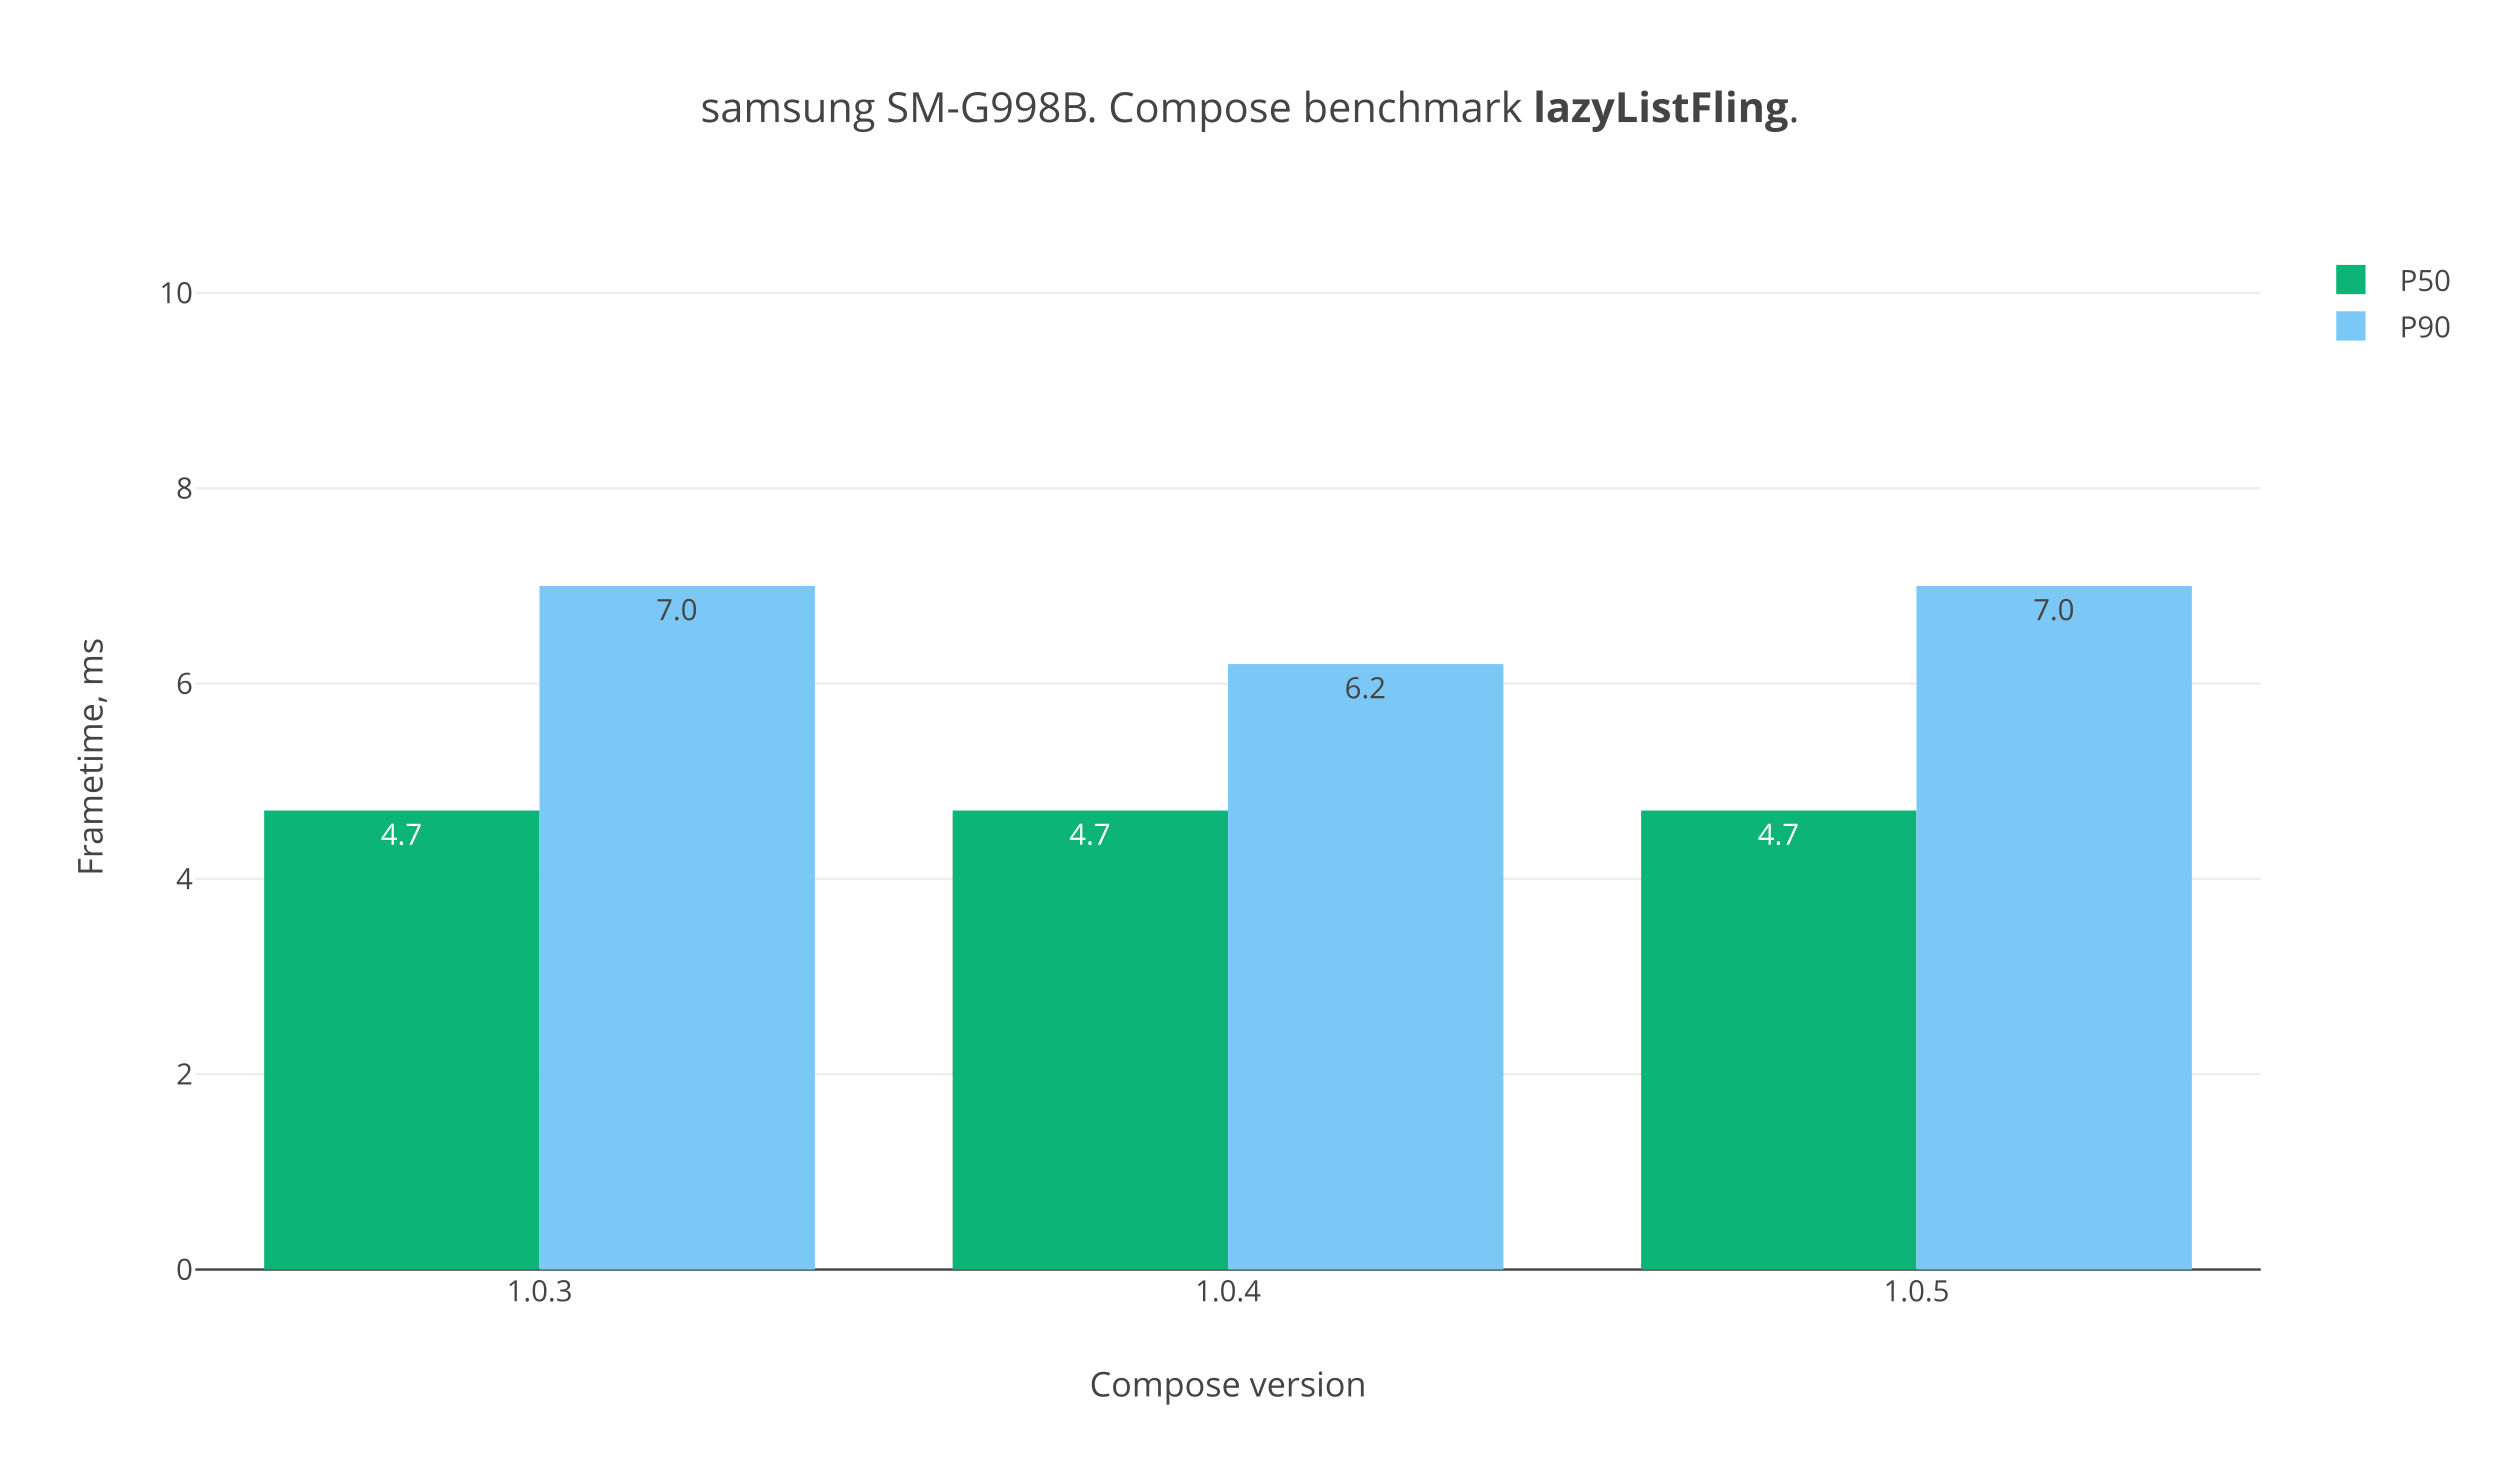
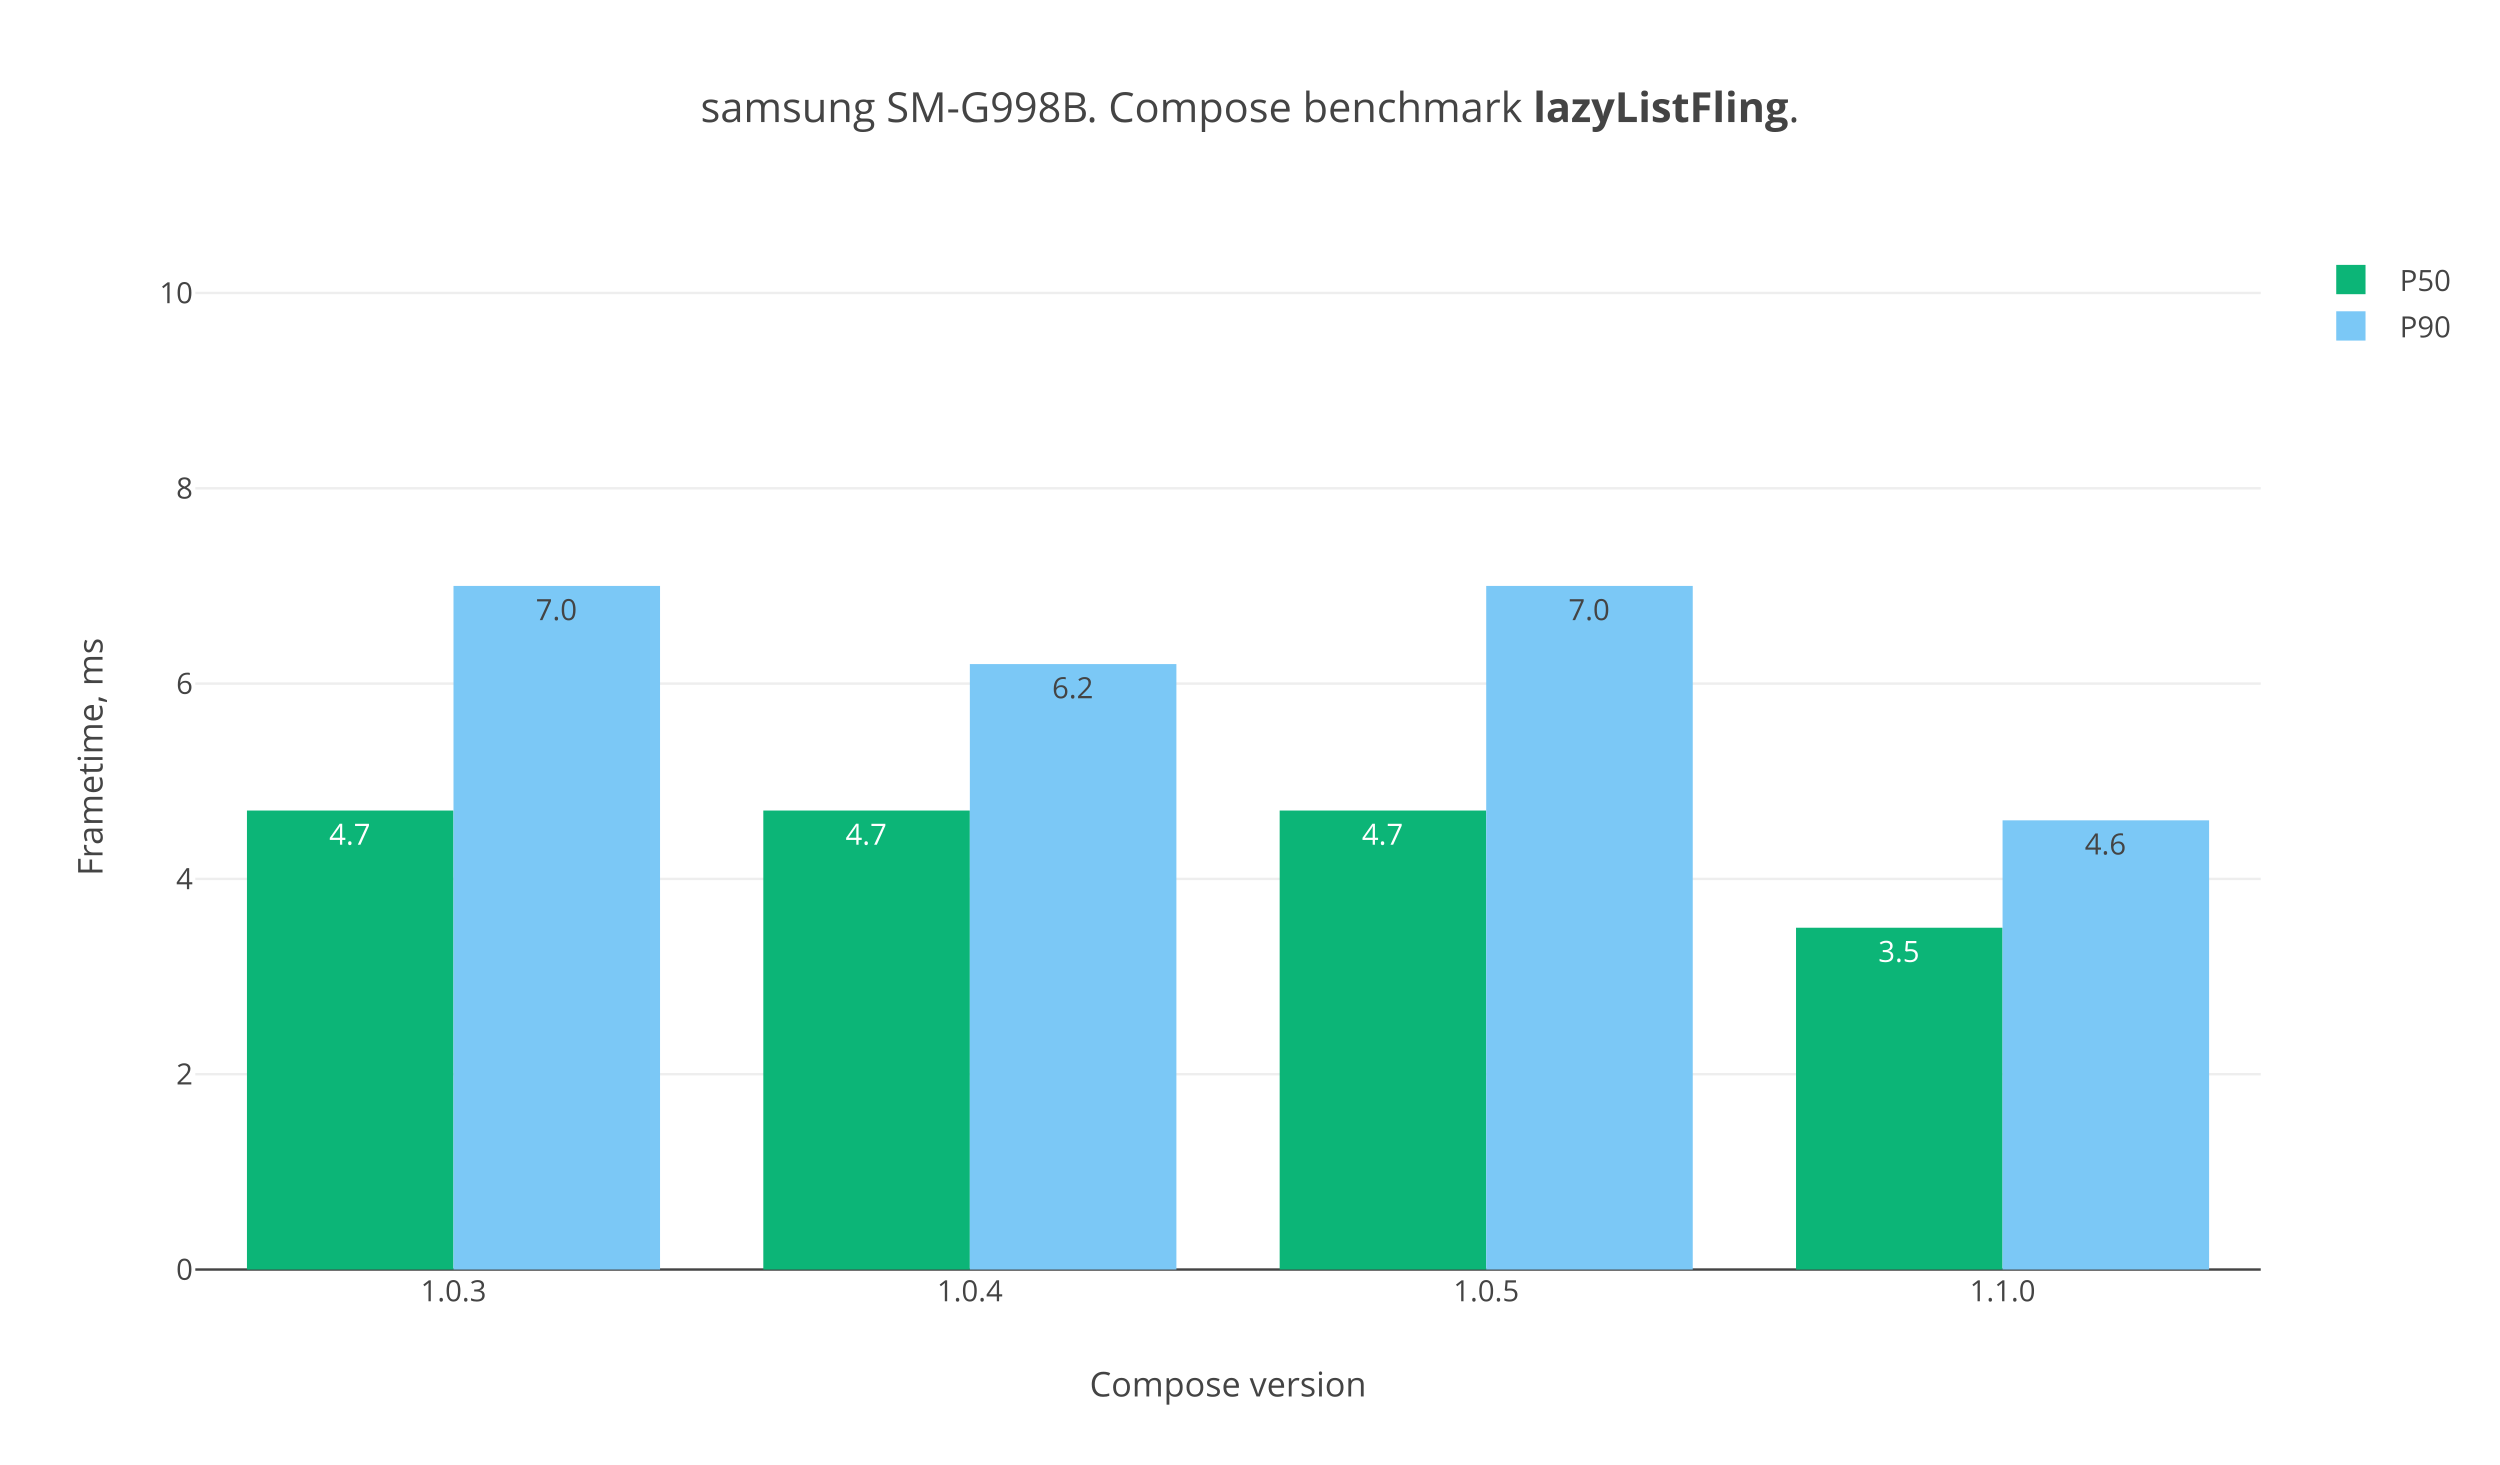
<svg xmlns="http://www.w3.org/2000/svg" class="main-svg" width="1024" height="600" style="" viewBox="0 0 1024 600">
  <rect x="0" y="0" width="1024" height="600" style="fill: rgb(255, 255, 255); fill-opacity: 1;" />
-   <defs id="defs-1011ec">
+   <defs id="defs-55e43d">
    <g class="clips">
-       <clipPath id="clip1011ecxyplot" class="plotclip">
+       <clipPath id="clip55e43dxyplot" class="plotclip">
        <rect width="846" height="420" />
      </clipPath>
-       <clipPath class="axesclip" id="clip1011ecx">
+       <clipPath class="axesclip" id="clip55e43dx">
        <rect x="80" y="0" width="846" height="600" />
      </clipPath>
-       <clipPath class="axesclip" id="clip1011ecy">
+       <clipPath class="axesclip" id="clip55e43dy">
        <rect x="0" y="100" width="1024" height="420" />
      </clipPath>
-       <clipPath class="axesclip" id="clip1011ecxy">
+       <clipPath class="axesclip" id="clip55e43dxy">
        <rect x="80" y="100" width="846" height="420" />
      </clipPath>
    </g>
    <g class="gradients" />
  </defs>
  <g class="bglayer" />
  <g class="layer-below">
    <g class="imagelayer" />
    <g class="shapelayer" />
  </g>
  <g class="cartesianlayer">
    <g class="subplot xy">
      <g class="layer-subplot">
        <g class="shapelayer" />
        <g class="imagelayer" />
      </g>
      <g class="gridlayer">
        <g class="x" />
        <g class="y">
          <path class="ygrid crisp" transform="translate(0,440)" d="M80,0h846" style="stroke: rgb(238, 238, 238); stroke-opacity: 1; stroke-width: 1px;" />
          <path class="ygrid crisp" transform="translate(0,360)" d="M80,0h846" style="stroke: rgb(238, 238, 238); stroke-opacity: 1; stroke-width: 1px;" />
          <path class="ygrid crisp" transform="translate(0,280)" d="M80,0h846" style="stroke: rgb(238, 238, 238); stroke-opacity: 1; stroke-width: 1px;" />
          <path class="ygrid crisp" transform="translate(0,200)" d="M80,0h846" style="stroke: rgb(238, 238, 238); stroke-opacity: 1; stroke-width: 1px;" />
          <path class="ygrid crisp" transform="translate(0,120)" d="M80,0h846" style="stroke: rgb(238, 238, 238); stroke-opacity: 1; stroke-width: 1px;" />
        </g>
      </g>
      <g class="zerolinelayer">
        <path class="yzl zl crisp" transform="translate(0,520)" d="M80,0h846" style="stroke: rgb(68, 68, 68); stroke-opacity: 1; stroke-width: 1px;" />
      </g>
      <path class="xlines-below" />
      <path class="ylines-below" />
      <g class="overlines-below" />
      <g class="xaxislayer-below" />
      <g class="yaxislayer-below" />
      <g class="overaxes-below" />
-       <g class="plot" transform="translate(80,100)" clip-path="url('#clip1011ecxyplot')">
+       <g class="plot" transform="translate(80,100)" clip-path="url('#clip55e43dxyplot')">
        <g class="barlayer mlayer">
          <g class="trace bars" style="opacity: 1;">
            <g class="points">
              <g class="point">
-                 <path d="M28.2,420V232H141V420Z" style="vector-effect: non-scaling-stroke; opacity: 1; stroke-width: 0px; fill: rgb(12, 181, 119); fill-opacity: 1;" />
-                 <text class="bartext bartext-inside" text-anchor="middle" data-notex="1" x="0" y="0" style="font-family: 'Open Sans', verdana, arial, sans-serif; font-size: 12px; fill: rgb(255, 255, 255); fill-opacity: 1; white-space: pre;" transform="translate(84.43594,246)">4.7</text>
-               </g>
-               <g class="point">
-                 <path d="M310.2,420V232H423V420Z" style="vector-effect: non-scaling-stroke; opacity: 1; stroke-width: 0px; fill: rgb(12, 181, 119); fill-opacity: 1;" />
-                 <text class="bartext bartext-inside" text-anchor="middle" data-notex="1" x="0" y="0" style="font-family: 'Open Sans', verdana, arial, sans-serif; font-size: 12px; fill: rgb(255, 255, 255); fill-opacity: 1; white-space: pre;" transform="translate(366.4359,246)">4.7</text>
-               </g>
-               <g class="point">
-                 <path d="M592.2,420V232H705V420Z" style="vector-effect: non-scaling-stroke; opacity: 1; stroke-width: 0px; fill: rgb(12, 181, 119); fill-opacity: 1;" />
-                 <text class="bartext bartext-inside" text-anchor="middle" data-notex="1" x="0" y="0" style="font-family: 'Open Sans', verdana, arial, sans-serif; font-size: 12px; fill: rgb(255, 255, 255); fill-opacity: 1; white-space: pre;" transform="translate(648.4359,246)">4.7</text>
+                 <path d="M21.15,420V232H105.75V420Z" style="vector-effect: non-scaling-stroke; opacity: 1; stroke-width: 0px; fill: rgb(12, 181, 119); fill-opacity: 1;" />
+                 <text class="bartext bartext-inside" text-anchor="middle" data-notex="1" x="0" y="0" style="font-family: 'Open Sans', verdana, arial, sans-serif; font-size: 12px; fill: rgb(255, 255, 255); fill-opacity: 1; white-space: pre;" transform="translate(63.28594,246)">4.7</text>
+               </g>
+               <g class="point">
+                 <path d="M232.65,420V232H317.25V420Z" style="vector-effect: non-scaling-stroke; opacity: 1; stroke-width: 0px; fill: rgb(12, 181, 119); fill-opacity: 1;" />
+                 <text class="bartext bartext-inside" text-anchor="middle" data-notex="1" x="0" y="0" style="font-family: 'Open Sans', verdana, arial, sans-serif; font-size: 12px; fill: rgb(255, 255, 255); fill-opacity: 1; white-space: pre;" transform="translate(274.7859,246)">4.7</text>
+               </g>
+               <g class="point">
+                 <path d="M444.15,420V232H528.75V420Z" style="vector-effect: non-scaling-stroke; opacity: 1; stroke-width: 0px; fill: rgb(12, 181, 119); fill-opacity: 1;" />
+                 <text class="bartext bartext-inside" text-anchor="middle" data-notex="1" x="0" y="0" style="font-family: 'Open Sans', verdana, arial, sans-serif; font-size: 12px; fill: rgb(255, 255, 255); fill-opacity: 1; white-space: pre;" transform="translate(486.2859,246)">4.7</text>
+               </g>
+               <g class="point">
+                 <path d="M655.65,420V280H740.25V420Z" style="vector-effect: non-scaling-stroke; opacity: 1; stroke-width: 0px; fill: rgb(12, 181, 119); fill-opacity: 1;" />
+                 <text class="bartext bartext-inside" text-anchor="middle" data-notex="1" x="0" y="0" style="font-family: 'Open Sans', verdana, arial, sans-serif; font-size: 12px; fill: rgb(255, 255, 255); fill-opacity: 1; white-space: pre;" transform="translate(697.7859,294)">3.5</text>
              </g>
            </g>
          </g>
          <g class="trace bars" style="opacity: 1;">
            <g class="points">
              <g class="point">
-                 <path d="M141,420V140H253.8V420Z" style="vector-effect: non-scaling-stroke; opacity: 1; stroke-width: 0px; fill: rgb(123, 200, 246); fill-opacity: 1;" />
-                 <text class="bartext bartext-inside" text-anchor="middle" data-notex="1" x="0" y="0" style="font-family: 'Open Sans', verdana, arial, sans-serif; font-size: 12px; fill: rgb(68, 68, 68); fill-opacity: 1; white-space: pre;" transform="translate(197.2359,154)">7.0</text>
-               </g>
-               <g class="point">
-                 <path d="M423,420V172H535.8V420Z" style="vector-effect: non-scaling-stroke; opacity: 1; stroke-width: 0px; fill: rgb(123, 200, 246); fill-opacity: 1;" />
-                 <text class="bartext bartext-inside" text-anchor="middle" data-notex="1" x="0" y="0" style="font-family: 'Open Sans', verdana, arial, sans-serif; font-size: 12px; fill: rgb(68, 68, 68); fill-opacity: 1; white-space: pre;" transform="translate(479.2359,186)">6.2</text>
-               </g>
-               <g class="point">
-                 <path d="M705,420V140H817.8V420Z" style="vector-effect: non-scaling-stroke; opacity: 1; stroke-width: 0px; fill: rgb(123, 200, 246); fill-opacity: 1;" />
-                 <text class="bartext bartext-inside" text-anchor="middle" data-notex="1" x="0" y="0" style="font-family: 'Open Sans', verdana, arial, sans-serif; font-size: 12px; fill: rgb(68, 68, 68); fill-opacity: 1; white-space: pre;" transform="translate(761.2359,154)">7.0</text>
+                 <path d="M105.75,420V140H190.35V420Z" style="vector-effect: non-scaling-stroke; opacity: 1; stroke-width: 0px; fill: rgb(123, 200, 246); fill-opacity: 1;" />
+                 <text class="bartext bartext-inside" text-anchor="middle" data-notex="1" x="0" y="0" style="font-family: 'Open Sans', verdana, arial, sans-serif; font-size: 12px; fill: rgb(68, 68, 68); fill-opacity: 1; white-space: pre;" transform="translate(147.8859,154)">7.0</text>
+               </g>
+               <g class="point">
+                 <path d="M317.25,420V172H401.85V420Z" style="vector-effect: non-scaling-stroke; opacity: 1; stroke-width: 0px; fill: rgb(123, 200, 246); fill-opacity: 1;" />
+                 <text class="bartext bartext-inside" text-anchor="middle" data-notex="1" x="0" y="0" style="font-family: 'Open Sans', verdana, arial, sans-serif; font-size: 12px; fill: rgb(68, 68, 68); fill-opacity: 1; white-space: pre;" transform="translate(359.3859,186)">6.2</text>
+               </g>
+               <g class="point">
+                 <path d="M528.75,420V140H613.35V420Z" style="vector-effect: non-scaling-stroke; opacity: 1; stroke-width: 0px; fill: rgb(123, 200, 246); fill-opacity: 1;" />
+                 <text class="bartext bartext-inside" text-anchor="middle" data-notex="1" x="0" y="0" style="font-family: 'Open Sans', verdana, arial, sans-serif; font-size: 12px; fill: rgb(68, 68, 68); fill-opacity: 1; white-space: pre;" transform="translate(570.8859,154)">7.0</text>
+               </g>
+               <g class="point">
+                 <path d="M740.25,420V236H824.85V420Z" style="vector-effect: non-scaling-stroke; opacity: 1; stroke-width: 0px; fill: rgb(123, 200, 246); fill-opacity: 1;" />
+                 <text class="bartext bartext-inside" text-anchor="middle" data-notex="1" x="0" y="0" style="font-family: 'Open Sans', verdana, arial, sans-serif; font-size: 12px; fill: rgb(68, 68, 68); fill-opacity: 1; white-space: pre;" transform="translate(782.3859,250)">4.6</text>
              </g>
            </g>
          </g>
        </g>
        <g class="scatterlayer mlayer">
-           <g class="trace scatter trace8d1d8f" style="stroke-miterlimit: 2; opacity: 1;">
+           <g class="trace scatter trace34eeaa" style="stroke-miterlimit: 2; opacity: 1;">
            <g class="fills" />
            <g class="errorbars" />
            <g class="lines" />
            <g class="points" />
            <g class="text">
              <g class="textpoint" />
              <g class="textpoint" />
              <g class="textpoint" />
-             </g>
-           </g>
-           <g class="trace scatter trace543845" style="stroke-miterlimit: 2; opacity: 1;">
+               <g class="textpoint" />
+             </g>
+           </g>
+           <g class="trace scatter trace5a635e" style="stroke-miterlimit: 2; opacity: 1;">
            <g class="fills" />
            <g class="errorbars" />
            <g class="lines" />
            <g class="points" />
            <g class="text">
              <g class="textpoint" />
              <g class="textpoint" />
              <g class="textpoint" />
+               <g class="textpoint" />
            </g>
          </g>
        </g>
      </g>
      <g class="overplot" />
      <path class="xlines-above crisp" style="fill: none;" d="M0,0" />
      <path class="ylines-above crisp" style="fill: none;" d="M0,0" />
      <g class="overlines-above" />
      <g class="xaxislayer-above">
        <g class="xtick">
-           <text text-anchor="middle" x="0" y="533" transform="translate(221,0)" style="font-family: 'Open Sans', verdana, arial, sans-serif; font-size: 12px; fill: rgb(68, 68, 68); fill-opacity: 1; white-space: pre;">1.0.3</text>
-         </g>
-         <g class="xtick">
-           <text text-anchor="middle" x="0" y="533" transform="translate(503,0)" style="font-family: 'Open Sans', verdana, arial, sans-serif; font-size: 12px; fill: rgb(68, 68, 68); fill-opacity: 1; white-space: pre;">1.0.4</text>
-         </g>
-         <g class="xtick">
-           <text text-anchor="middle" x="0" y="533" transform="translate(785,0)" style="font-family: 'Open Sans', verdana, arial, sans-serif; font-size: 12px; fill: rgb(68, 68, 68); fill-opacity: 1; white-space: pre;">1.0.5</text>
+           <text text-anchor="middle" x="0" y="533" transform="translate(185.75,0)" style="font-family: 'Open Sans', verdana, arial, sans-serif; font-size: 12px; fill: rgb(68, 68, 68); fill-opacity: 1; white-space: pre;">1.0.3</text>
+         </g>
+         <g class="xtick">
+           <text text-anchor="middle" x="0" y="533" transform="translate(397.25,0)" style="font-family: 'Open Sans', verdana, arial, sans-serif; font-size: 12px; fill: rgb(68, 68, 68); fill-opacity: 1; white-space: pre;">1.0.4</text>
+         </g>
+         <g class="xtick">
+           <text text-anchor="middle" x="0" y="533" transform="translate(608.75,0)" style="font-family: 'Open Sans', verdana, arial, sans-serif; font-size: 12px; fill: rgb(68, 68, 68); fill-opacity: 1; white-space: pre;">1.0.5</text>
+         </g>
+         <g class="xtick">
+           <text text-anchor="middle" x="0" y="533" transform="translate(820.25,0)" style="font-family: 'Open Sans', verdana, arial, sans-serif; font-size: 12px; fill: rgb(68, 68, 68); fill-opacity: 1; white-space: pre;">1.1.0</text>
        </g>
      </g>
      <g class="yaxislayer-above">
        <g class="ytick">
          <text text-anchor="end" x="79" y="4.2" transform="translate(0,520)" style="font-family: 'Open Sans', verdana, arial, sans-serif; font-size: 12px; fill: rgb(68, 68, 68); fill-opacity: 1; white-space: pre;">0</text>
        </g>
        <g class="ytick">
          <text text-anchor="end" x="79" y="4.2" transform="translate(0,440)" style="font-family: 'Open Sans', verdana, arial, sans-serif; font-size: 12px; fill: rgb(68, 68, 68); fill-opacity: 1; white-space: pre;">2</text>
        </g>
        <g class="ytick">
          <text text-anchor="end" x="79" y="4.2" transform="translate(0,360)" style="font-family: 'Open Sans', verdana, arial, sans-serif; font-size: 12px; fill: rgb(68, 68, 68); fill-opacity: 1; white-space: pre;">4</text>
        </g>
        <g class="ytick">
          <text text-anchor="end" x="79" y="4.2" transform="translate(0,280)" style="font-family: 'Open Sans', verdana, arial, sans-serif; font-size: 12px; fill: rgb(68, 68, 68); fill-opacity: 1; white-space: pre;">6</text>
        </g>
        <g class="ytick">
          <text text-anchor="end" x="79" y="4.2" transform="translate(0,200)" style="font-family: 'Open Sans', verdana, arial, sans-serif; font-size: 12px; fill: rgb(68, 68, 68); fill-opacity: 1; white-space: pre;">8</text>
        </g>
        <g class="ytick">
          <text text-anchor="end" x="79" y="4.2" transform="translate(0,120)" style="font-family: 'Open Sans', verdana, arial, sans-serif; font-size: 12px; fill: rgb(68, 68, 68); fill-opacity: 1; white-space: pre;">10</text>
        </g>
      </g>
      <g class="overaxes-above" />
    </g>
  </g>
  <g class="polarlayer" />
  <g class="ternarylayer" />
  <g class="geolayer" />
  <g class="funnelarealayer" />
  <g class="pielayer" />
  <g class="treemaplayer" />
  <g class="sunburstlayer" />
  <g class="glimages" />
-   <defs id="topdefs-1011ec">
+   <defs id="topdefs-55e43d">
    <g class="clips" />
-     <clipPath id="legend1011ec">
+     <clipPath id="legend55e43d">
      <rect width="69" height="48" x="0" y="0" />
    </clipPath>
  </defs>
  <g class="layer-above">
    <g class="imagelayer" />
    <g class="shapelayer" />
  </g>
  <g class="infolayer">
    <g class="legend" pointer-events="all" transform="translate(942.92,100)">
      <rect class="bg" shape-rendering="crispEdges" style="stroke: rgb(68, 68, 68); stroke-opacity: 1; fill: rgb(255, 255, 255); fill-opacity: 1; stroke-width: 0px;" width="69" height="48" x="0" y="0" />
-       <g class="scrollbox" transform="" clip-path="url('#legend1011ec')">
+       <g class="scrollbox" transform="" clip-path="url('#legend55e43d')">
        <g class="groups">
          <g class="traces" style="opacity: 1;" transform="translate(0,14.5)">
            <text class="legendtext" text-anchor="start" x="40" y="4.68" style="font-family: 'Open Sans', verdana, arial, sans-serif; font-size: 12px; fill: rgb(68, 68, 68); fill-opacity: 1; white-space: pre;">P50</text>
            <g class="layers" style="opacity: 1;">
              <g class="legendfill" />
              <g class="legendlines" />
              <g class="legendsymbols">
                <g class="legendpoints">
                  <path class="legendundefined" d="M6,6H-6V-6H6Z" transform="translate(20,0)" style="stroke-width: 0px; fill: rgb(12, 181, 119); fill-opacity: 1;" />
                </g>
              </g>
            </g>
            <rect class="legendtoggle" x="0" y="-9.5" width="63.688" height="19" style="fill: rgb(0, 0, 0); fill-opacity: 0;" />
          </g>
          <g class="traces" style="opacity: 1;" transform="translate(0,33.5)">
            <text class="legendtext" text-anchor="start" x="40" y="4.68" style="font-family: 'Open Sans', verdana, arial, sans-serif; font-size: 12px; fill: rgb(68, 68, 68); fill-opacity: 1; white-space: pre;">P90</text>
            <g class="layers" style="opacity: 1;">
              <g class="legendfill" />
              <g class="legendlines" />
              <g class="legendsymbols">
                <g class="legendpoints">
                  <path class="legendundefined" d="M6,6H-6V-6H6Z" transform="translate(20,0)" style="stroke-width: 0px; fill: rgb(123, 200, 246); fill-opacity: 1;" />
                </g>
              </g>
            </g>
            <rect class="legendtoggle" x="0" y="-9.5" width="63.688" height="19" style="fill: rgb(0, 0, 0); fill-opacity: 0;" />
          </g>
        </g>
      </g>
      <rect class="scrollbar" rx="20" ry="3" width="0" height="0" style="fill: rgb(128, 139, 164); fill-opacity: 1;" x="0" y="0" />
    </g>
    <g class="g-gtitle">
      <text class="gtitle" x="512" y="50" text-anchor="middle" dy="0em" style="font-family: 'Open Sans', verdana, arial, sans-serif; font-size: 17px; fill: rgb(68, 68, 68); opacity: 1; font-weight: normal; white-space: pre;">samsung SM-G998B. Compose benchmark <tspan style="font-weight:bold">lazyListFling</tspan>.</text>
    </g>
    <g class="g-xtitle">
      <text class="xtitle" x="503" y="572" text-anchor="middle" style="font-family: 'Open Sans', verdana, arial, sans-serif; font-size: 14px; fill: rgb(68, 68, 68); opacity: 1; font-weight: normal; white-space: pre;">Compose version</text>
    </g>
    <g class="g-ytitle">
      <text class="ytitle" transform="rotate(-90,42,310)" x="42" y="310" text-anchor="middle" style="font-family: 'Open Sans', verdana, arial, sans-serif; font-size: 14px; fill: rgb(68, 68, 68); opacity: 1; font-weight: normal; white-space: pre;">Frametime, ms</text>
    </g>
  </g>
</svg>
